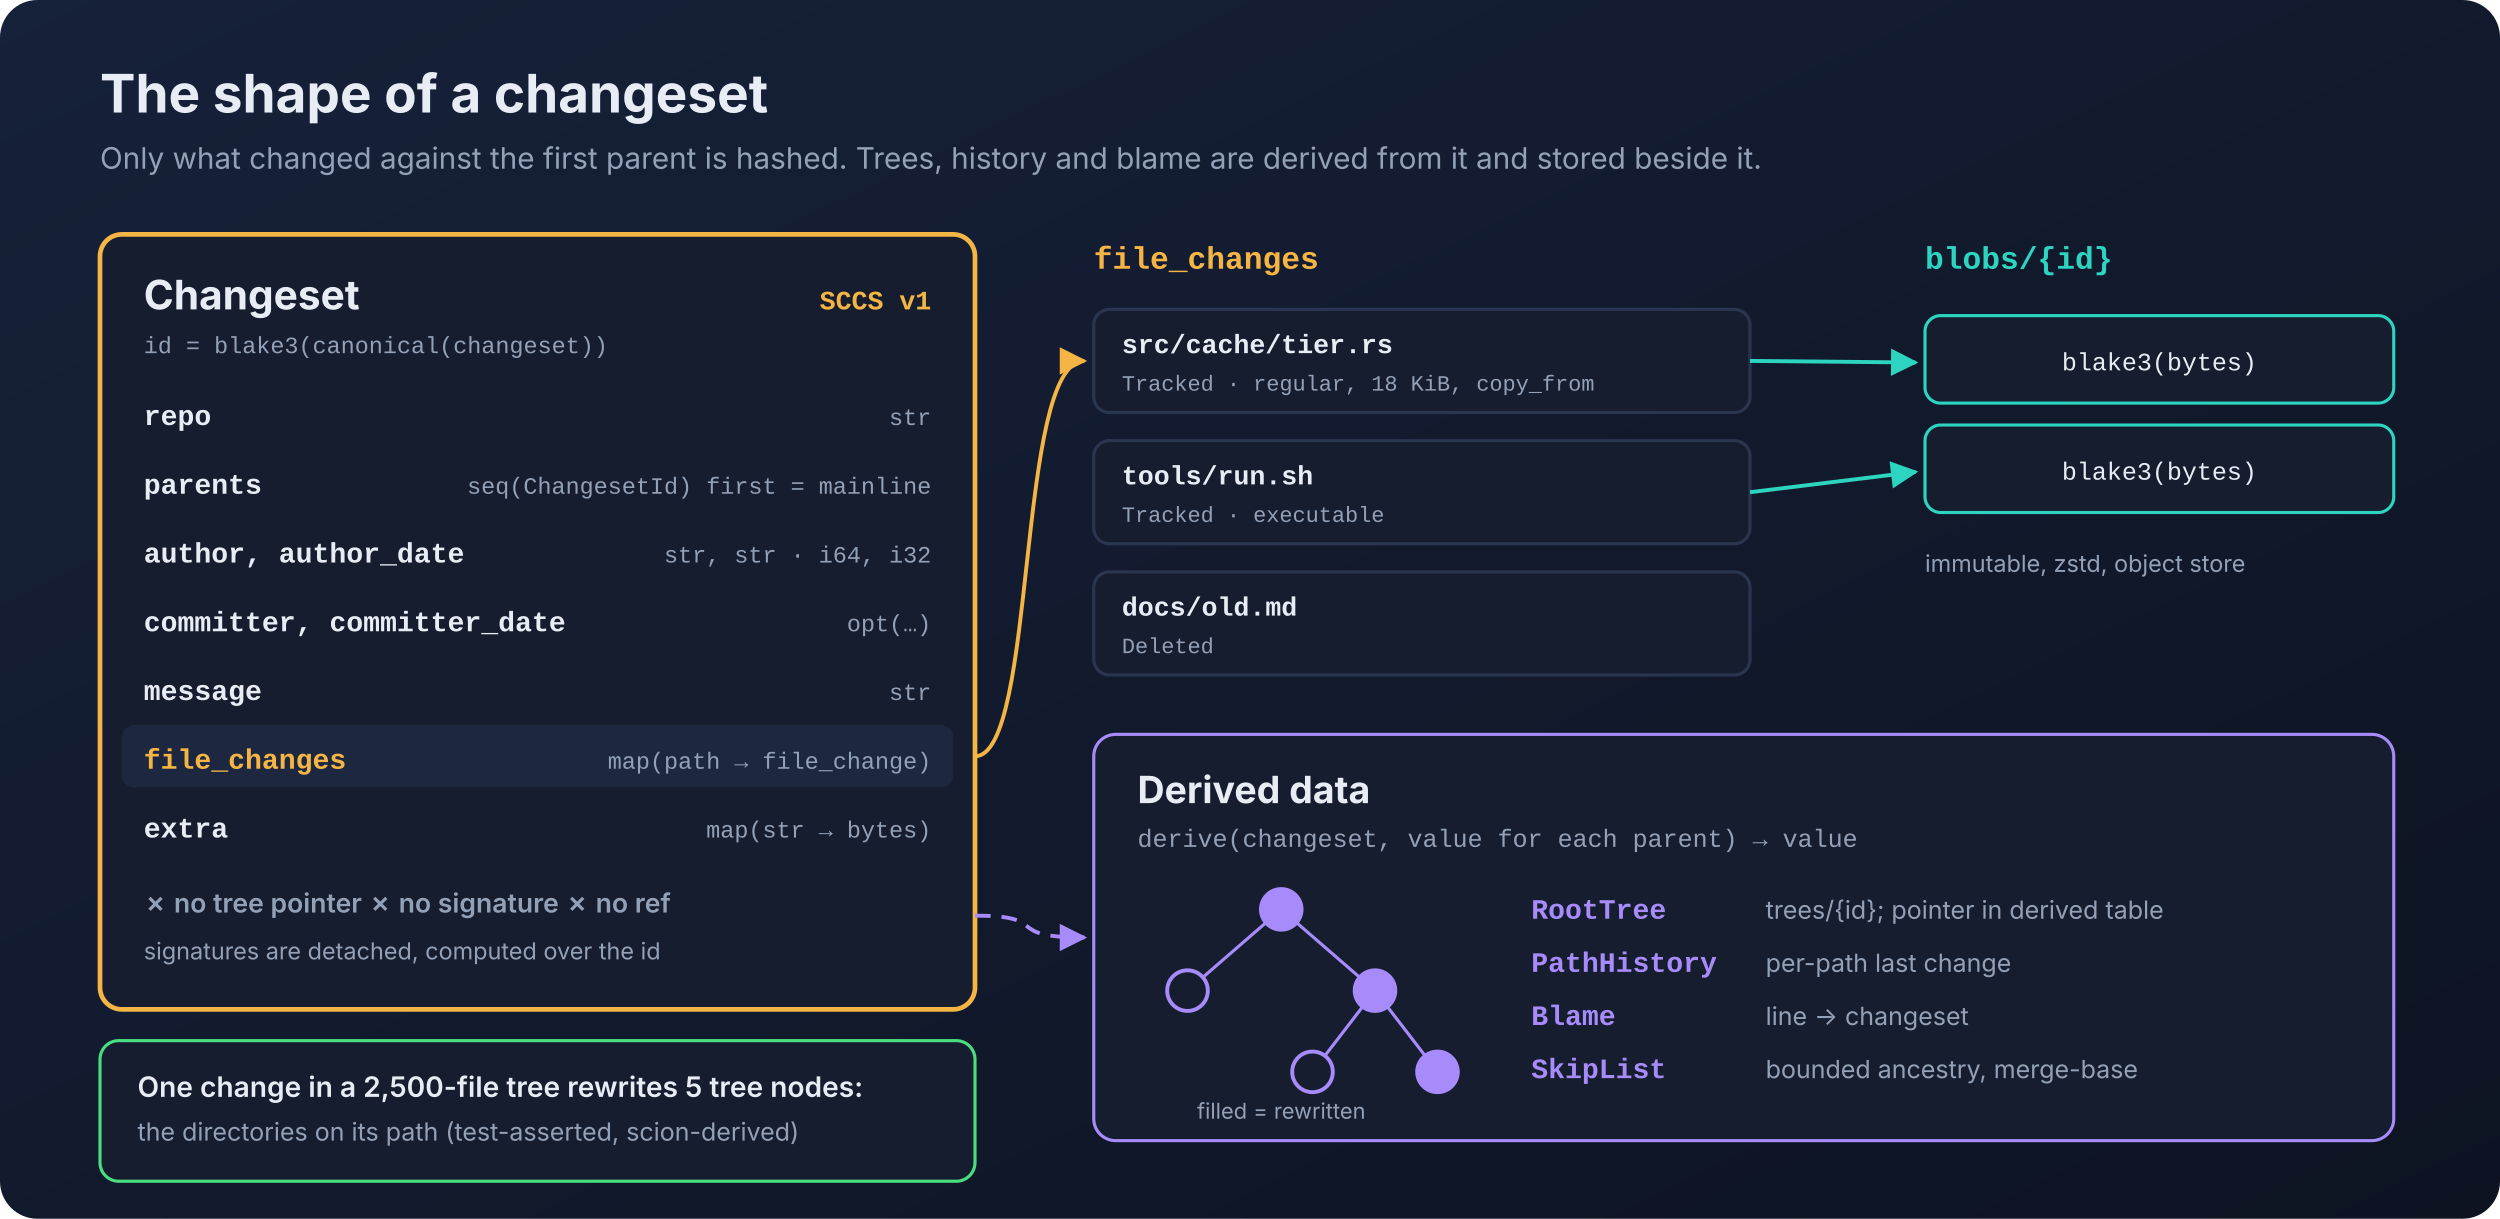
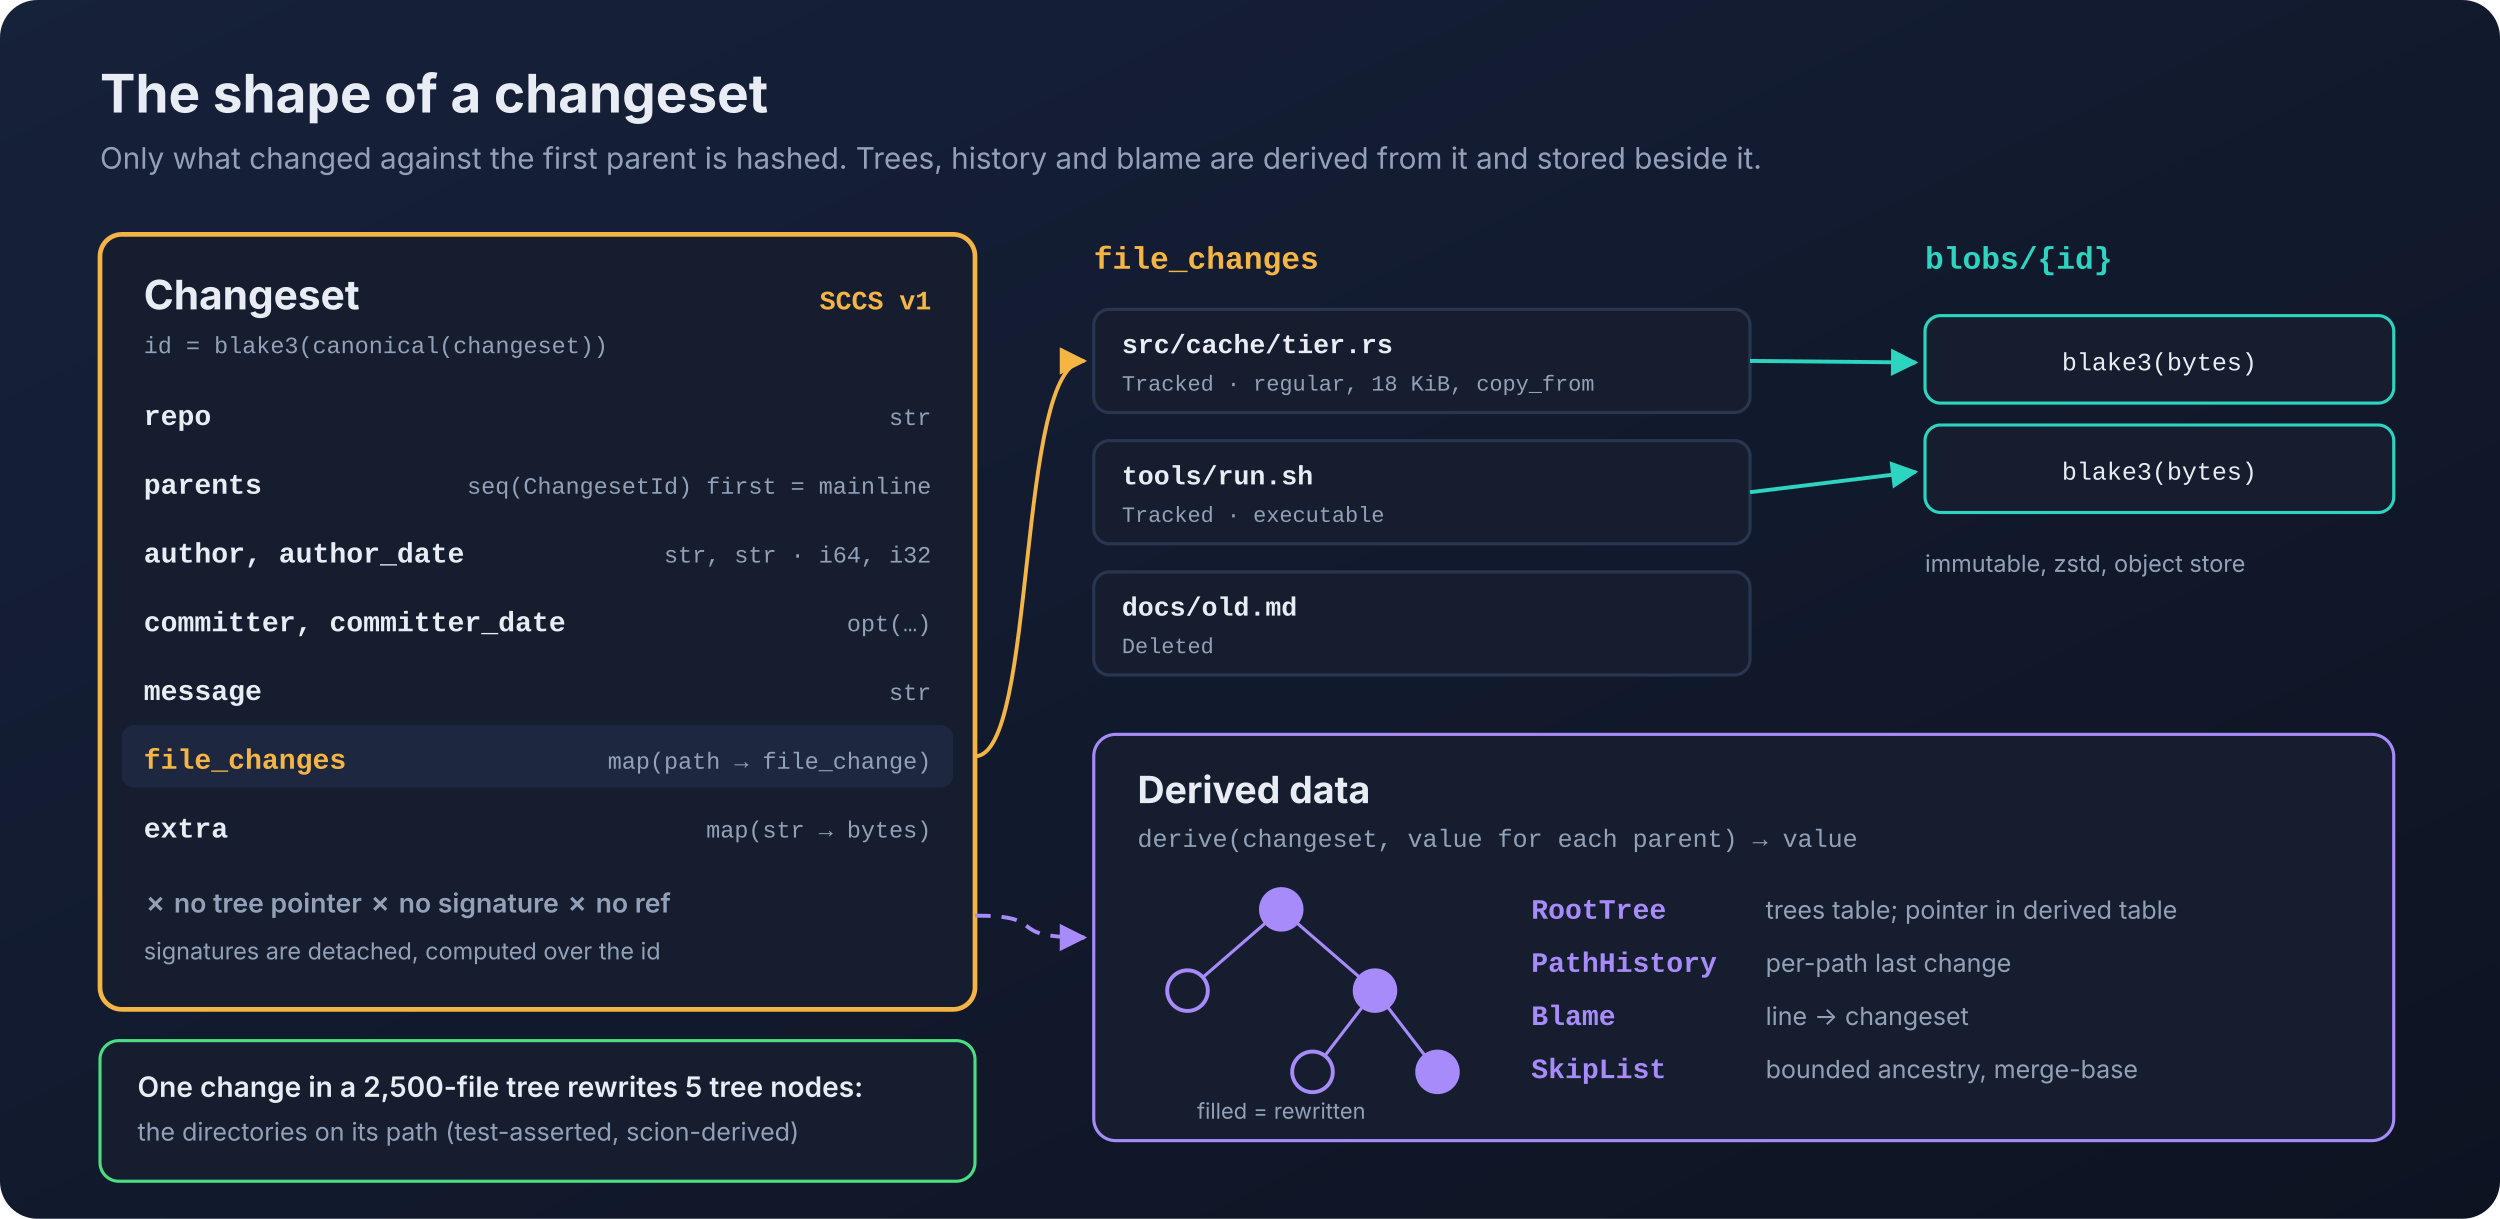
<svg xmlns="http://www.w3.org/2000/svg" width="1600" height="780" viewBox="0 0 1600 780" role="img" aria-label="The shape of a Scion changeset, its file changes, blobs and derived data">
  <defs>
    <marker id="a-teal" viewBox="0 0 10 10" refX="9" refY="5" markerWidth="7" markerHeight="7" orient="auto-start-reverse">
      <path d="M0,0 L10,5 L0,10 z" fill="#2dd4bf" />
    </marker>
    <marker id="a-amber" viewBox="0 0 10 10" refX="9" refY="5" markerWidth="7" markerHeight="7" orient="auto-start-reverse">
      <path d="M0,0 L10,5 L0,10 z" fill="#f5b545" />
    </marker>
    <marker id="a-violet" viewBox="0 0 10 10" refX="9" refY="5" markerWidth="7" markerHeight="7" orient="auto-start-reverse">
      <path d="M0,0 L10,5 L0,10 z" fill="#a78bfa" />
    </marker>
    <marker id="a-muted" viewBox="0 0 10 10" refX="9" refY="5" markerWidth="7" markerHeight="7" orient="auto-start-reverse">
      <path d="M0,0 L10,5 L0,10 z" fill="#93a1b8" />
    </marker>
    <linearGradient id="glow" x1="0" y1="0" x2="1" y2="1">
      <stop offset="0" stop-color="#16213a" />
      <stop offset="1" stop-color="#0d1321" />
    </linearGradient>
  </defs>
  <rect x="0" y="0" width="1600" height="780" rx="24" fill="url(#glow)" />
  <text x="64" y="72" font-family="Inter, 'Segoe UI', -apple-system, BlinkMacSystemFont, Helvetica, Arial, sans-serif" font-size="34" fill="#e8edf5" font-weight="700" text-anchor="start">The shape of a changeset</text>
  <text x="64" y="108" font-family="Inter, 'Segoe UI', -apple-system, BlinkMacSystemFont, Helvetica, Arial, sans-serif" font-size="19" fill="#93a1b8" font-weight="400" text-anchor="start">Only what changed against the first parent is hashed. Trees, history and blame are derived from it and stored beside it.</text>
  <rect x="64" y="150" width="560" height="496" rx="14" fill="#151d2e" stroke="#f5b545" stroke-width="3" />
  <text x="92" y="198" font-family="Inter, 'Segoe UI', -apple-system, BlinkMacSystemFont, Helvetica, Arial, sans-serif" font-size="26" fill="#e8edf5" font-weight="700" text-anchor="start">Changeset</text>
  <text x="596" y="198" font-family="'JetBrains Mono', 'SFMono-Regular', Menlo, Consolas, 'Liberation Mono', monospace" font-size="17" fill="#f5b545" font-weight="600" text-anchor="end">SCCS v1</text>
  <text x="92" y="226" font-family="'JetBrains Mono', 'SFMono-Regular', Menlo, Consolas, 'Liberation Mono', monospace" font-size="15" fill="#93a1b8" font-weight="400" text-anchor="start">id = blake3(canonical(changeset))</text>
  <text x="92" y="272" font-family="'JetBrains Mono', 'SFMono-Regular', Menlo, Consolas, 'Liberation Mono', monospace" font-size="18" fill="#e8edf5" font-weight="600" text-anchor="start">repo</text>
  <text x="596" y="272" font-family="'JetBrains Mono', 'SFMono-Regular', Menlo, Consolas, 'Liberation Mono', monospace" font-size="15" fill="#93a1b8" font-weight="400" text-anchor="end">str</text>
  <text x="92" y="316" font-family="'JetBrains Mono', 'SFMono-Regular', Menlo, Consolas, 'Liberation Mono', monospace" font-size="18" fill="#e8edf5" font-weight="600" text-anchor="start">parents</text>
  <text x="596" y="316" font-family="'JetBrains Mono', 'SFMono-Regular', Menlo, Consolas, 'Liberation Mono', monospace" font-size="15" fill="#93a1b8" font-weight="400" text-anchor="end">seq(ChangesetId)  first = mainline</text>
  <text x="92" y="360" font-family="'JetBrains Mono', 'SFMono-Regular', Menlo, Consolas, 'Liberation Mono', monospace" font-size="18" fill="#e8edf5" font-weight="600" text-anchor="start">author, author_date</text>
  <text x="596" y="360" font-family="'JetBrains Mono', 'SFMono-Regular', Menlo, Consolas, 'Liberation Mono', monospace" font-size="15" fill="#93a1b8" font-weight="400" text-anchor="end">str, str · i64, i32</text>
  <text x="92" y="404" font-family="'JetBrains Mono', 'SFMono-Regular', Menlo, Consolas, 'Liberation Mono', monospace" font-size="18" fill="#e8edf5" font-weight="600" text-anchor="start">committer, committer_date</text>
  <text x="596" y="404" font-family="'JetBrains Mono', 'SFMono-Regular', Menlo, Consolas, 'Liberation Mono', monospace" font-size="15" fill="#93a1b8" font-weight="400" text-anchor="end">opt(…)</text>
  <text x="92" y="448" font-family="'JetBrains Mono', 'SFMono-Regular', Menlo, Consolas, 'Liberation Mono', monospace" font-size="18" fill="#e8edf5" font-weight="600" text-anchor="start">message</text>
  <text x="596" y="448" font-family="'JetBrains Mono', 'SFMono-Regular', Menlo, Consolas, 'Liberation Mono', monospace" font-size="15" fill="#93a1b8" font-weight="400" text-anchor="end">str</text>
  <rect x="78" y="464" width="532" height="40" rx="8" fill="#1d2840" />
  <text x="92" y="492" font-family="'JetBrains Mono', 'SFMono-Regular', Menlo, Consolas, 'Liberation Mono', monospace" font-size="18" fill="#f5b545" font-weight="600" text-anchor="start">file_changes</text>
  <text x="596" y="492" font-family="'JetBrains Mono', 'SFMono-Regular', Menlo, Consolas, 'Liberation Mono', monospace" font-size="15" fill="#93a1b8" font-weight="400" text-anchor="end">map(path → file_change)</text>
  <text x="92" y="536" font-family="'JetBrains Mono', 'SFMono-Regular', Menlo, Consolas, 'Liberation Mono', monospace" font-size="18" fill="#e8edf5" font-weight="600" text-anchor="start">extra</text>
  <text x="596" y="536" font-family="'JetBrains Mono', 'SFMono-Regular', Menlo, Consolas, 'Liberation Mono', monospace" font-size="15" fill="#93a1b8" font-weight="400" text-anchor="end">map(str → bytes)</text>
  <text x="92" y="584" font-family="Inter, 'Segoe UI', -apple-system, BlinkMacSystemFont, Helvetica, Arial, sans-serif" font-size="17" fill="#93a1b8" font-weight="600" text-anchor="start">✗ no tree pointer   ✗ no signature   ✗ no ref</text>
  <text x="92" y="614" font-family="Inter, 'Segoe UI', -apple-system, BlinkMacSystemFont, Helvetica, Arial, sans-serif" font-size="15" fill="#93a1b8" font-weight="400" text-anchor="start">signatures are detached, computed over the id</text>
  <text x="700" y="172" font-family="'JetBrains Mono', 'SFMono-Regular', Menlo, Consolas, 'Liberation Mono', monospace" font-size="20" fill="#f5b545" font-weight="700" text-anchor="start">file_changes</text>
  <rect x="700" y="198" width="420" height="66" rx="10" fill="#151d2e" stroke="#2a3650" stroke-width="2" />
  <text x="718" y="226" font-family="'JetBrains Mono', 'SFMono-Regular', Menlo, Consolas, 'Liberation Mono', monospace" font-size="17" fill="#e8edf5" font-weight="600" text-anchor="start">src/cache/tier.rs</text>
  <text x="718" y="250" font-family="'JetBrains Mono', 'SFMono-Regular', Menlo, Consolas, 'Liberation Mono', monospace" font-size="14" fill="#93a1b8" font-weight="400" text-anchor="start">Tracked  · regular, 18 KiB, copy_from</text>
  <line x1="1120" y1="231" x2="1226" y2="232" stroke="#2dd4bf" stroke-width="2.5" marker-end="url(#a-teal)" />
  <rect x="700" y="282" width="420" height="66" rx="10" fill="#151d2e" stroke="#2a3650" stroke-width="2" />
  <text x="718" y="310" font-family="'JetBrains Mono', 'SFMono-Regular', Menlo, Consolas, 'Liberation Mono', monospace" font-size="17" fill="#e8edf5" font-weight="600" text-anchor="start">tools/run.sh</text>
  <text x="718" y="334" font-family="'JetBrains Mono', 'SFMono-Regular', Menlo, Consolas, 'Liberation Mono', monospace" font-size="14" fill="#93a1b8" font-weight="400" text-anchor="start">Tracked  · executable</text>
  <line x1="1120" y1="315" x2="1226" y2="302" stroke="#2dd4bf" stroke-width="2.5" marker-end="url(#a-teal)" />
  <rect x="700" y="366" width="420" height="66" rx="10" fill="#151d2e" stroke="#2a3650" stroke-width="2" />
  <text x="718" y="394" font-family="'JetBrains Mono', 'SFMono-Regular', Menlo, Consolas, 'Liberation Mono', monospace" font-size="17" fill="#e8edf5" font-weight="600" text-anchor="start">docs/old.md</text>
  <text x="718" y="418" font-family="'JetBrains Mono', 'SFMono-Regular', Menlo, Consolas, 'Liberation Mono', monospace" font-size="14" fill="#93a1b8" font-weight="400" text-anchor="start">Deleted</text>
  <path d="M624,484 C664,484 650,231 694,231" fill="none" stroke="#f5b545" stroke-width="2.5" marker-end="url(#a-amber)" />
  <text x="1232" y="172" font-family="'JetBrains Mono', 'SFMono-Regular', Menlo, Consolas, 'Liberation Mono', monospace" font-size="20" fill="#2dd4bf" font-weight="700" text-anchor="start">blobs/{id}</text>
  <rect x="1232" y="202" width="300" height="56" rx="10" fill="#151d2e" stroke="#2dd4bf" stroke-width="2" />
  <text x="1382" y="237" font-family="'JetBrains Mono', 'SFMono-Regular', Menlo, Consolas, 'Liberation Mono', monospace" font-size="16" fill="#e8edf5" font-weight="500" text-anchor="middle">blake3(bytes)</text>
  <rect x="1232" y="272" width="300" height="56" rx="10" fill="#151d2e" stroke="#2dd4bf" stroke-width="2" />
  <text x="1382" y="307" font-family="'JetBrains Mono', 'SFMono-Regular', Menlo, Consolas, 'Liberation Mono', monospace" font-size="16" fill="#e8edf5" font-weight="500" text-anchor="middle">blake3(bytes)</text>
  <text x="1232" y="366" font-family="Inter, 'Segoe UI', -apple-system, BlinkMacSystemFont, Helvetica, Arial, sans-serif" font-size="15" fill="#93a1b8" font-weight="400" text-anchor="start">immutable, zstd, object store</text>
  <rect x="700" y="470" width="832" height="260" rx="14" fill="#151d2e" stroke="#a78bfa" stroke-width="2" />
  <text x="728" y="514" font-family="Inter, 'Segoe UI', -apple-system, BlinkMacSystemFont, Helvetica, Arial, sans-serif" font-size="24" fill="#e8edf5" font-weight="700" text-anchor="start">Derived data</text>
  <text x="728" y="542" font-family="'JetBrains Mono', 'SFMono-Regular', Menlo, Consolas, 'Liberation Mono', monospace" font-size="16" fill="#93a1b8" font-weight="400" text-anchor="start">derive(changeset, value for each parent) → value</text>
  <line x1="820" y1="582" x2="760" y2="634" stroke="#a78bfa" stroke-width="2" />
  <line x1="820" y1="582" x2="880" y2="634" stroke="#a78bfa" stroke-width="2" />
  <line x1="880" y1="634" x2="840" y2="686" stroke="#a78bfa" stroke-width="2" />
  <line x1="880" y1="634" x2="920" y2="686" stroke="#a78bfa" stroke-width="2" />
  <circle cx="820" cy="582" r="13" fill="#a78bfa" stroke="#a78bfa" stroke-width="2.5" />
  <circle cx="760" cy="634" r="13" fill="#151d2e" stroke="#a78bfa" stroke-width="2.5" />
  <circle cx="880" cy="634" r="13" fill="#a78bfa" stroke="#a78bfa" stroke-width="2.5" />
  <circle cx="840" cy="686" r="13" fill="#151d2e" stroke="#a78bfa" stroke-width="2.5" />
  <circle cx="920" cy="686" r="13" fill="#a78bfa" stroke="#a78bfa" stroke-width="2.5" />
  <text x="820" y="716" font-family="Inter, 'Segoe UI', -apple-system, BlinkMacSystemFont, Helvetica, Arial, sans-serif" font-size="14" fill="#93a1b8" font-weight="400" text-anchor="middle">filled = rewritten</text>
  <text x="980" y="588" font-family="'JetBrains Mono', 'SFMono-Regular', Menlo, Consolas, 'Liberation Mono', monospace" font-size="18" fill="#a78bfa" font-weight="700" text-anchor="start">RootTree</text>
-   <text x="1130" y="588" font-family="Inter, 'Segoe UI', -apple-system, BlinkMacSystemFont, Helvetica, Arial, sans-serif" font-size="16" fill="#93a1b8" font-weight="400" text-anchor="start">trees/{id}; pointer in derived table</text>
+   <text x="1130" y="588" font-family="Inter, 'Segoe UI', -apple-system, BlinkMacSystemFont, Helvetica, Arial, sans-serif" font-size="16" fill="#93a1b8" font-weight="400" text-anchor="start">trees table; pointer in derived table</text>
  <text x="980" y="622" font-family="'JetBrains Mono', 'SFMono-Regular', Menlo, Consolas, 'Liberation Mono', monospace" font-size="18" fill="#a78bfa" font-weight="700" text-anchor="start">PathHistory</text>
  <text x="1130" y="622" font-family="Inter, 'Segoe UI', -apple-system, BlinkMacSystemFont, Helvetica, Arial, sans-serif" font-size="16" fill="#93a1b8" font-weight="400" text-anchor="start">per-path last change</text>
  <text x="980" y="656" font-family="'JetBrains Mono', 'SFMono-Regular', Menlo, Consolas, 'Liberation Mono', monospace" font-size="18" fill="#a78bfa" font-weight="700" text-anchor="start">Blame</text>
  <text x="1130" y="656" font-family="Inter, 'Segoe UI', -apple-system, BlinkMacSystemFont, Helvetica, Arial, sans-serif" font-size="16" fill="#93a1b8" font-weight="400" text-anchor="start">line → changeset</text>
  <text x="980" y="690" font-family="'JetBrains Mono', 'SFMono-Regular', Menlo, Consolas, 'Liberation Mono', monospace" font-size="18" fill="#a78bfa" font-weight="700" text-anchor="start">SkipList</text>
  <text x="1130" y="690" font-family="Inter, 'Segoe UI', -apple-system, BlinkMacSystemFont, Helvetica, Arial, sans-serif" font-size="16" fill="#93a1b8" font-weight="400" text-anchor="start">bounded ancestry, merge-base</text>
  <path d="M624,586 C674,586 640,600 694,600" fill="none" stroke="#a78bfa" stroke-width="2.5" stroke-dasharray="10 7" marker-end="url(#a-violet)" />
  <rect x="64" y="666" width="560" height="90" rx="12" fill="#151d2e" stroke="#4ade80" stroke-width="2" />
  <text x="88" y="702" font-family="Inter, 'Segoe UI', -apple-system, BlinkMacSystemFont, Helvetica, Arial, sans-serif" font-size="18" fill="#e8edf5" font-weight="600" text-anchor="start">One change in a 2,500-file tree rewrites 5 tree nodes:</text>
  <text x="88" y="730" font-family="Inter, 'Segoe UI', -apple-system, BlinkMacSystemFont, Helvetica, Arial, sans-serif" font-size="16" fill="#93a1b8" font-weight="400" text-anchor="start">the directories on its path (test-asserted, scion-derived)</text>
</svg>
